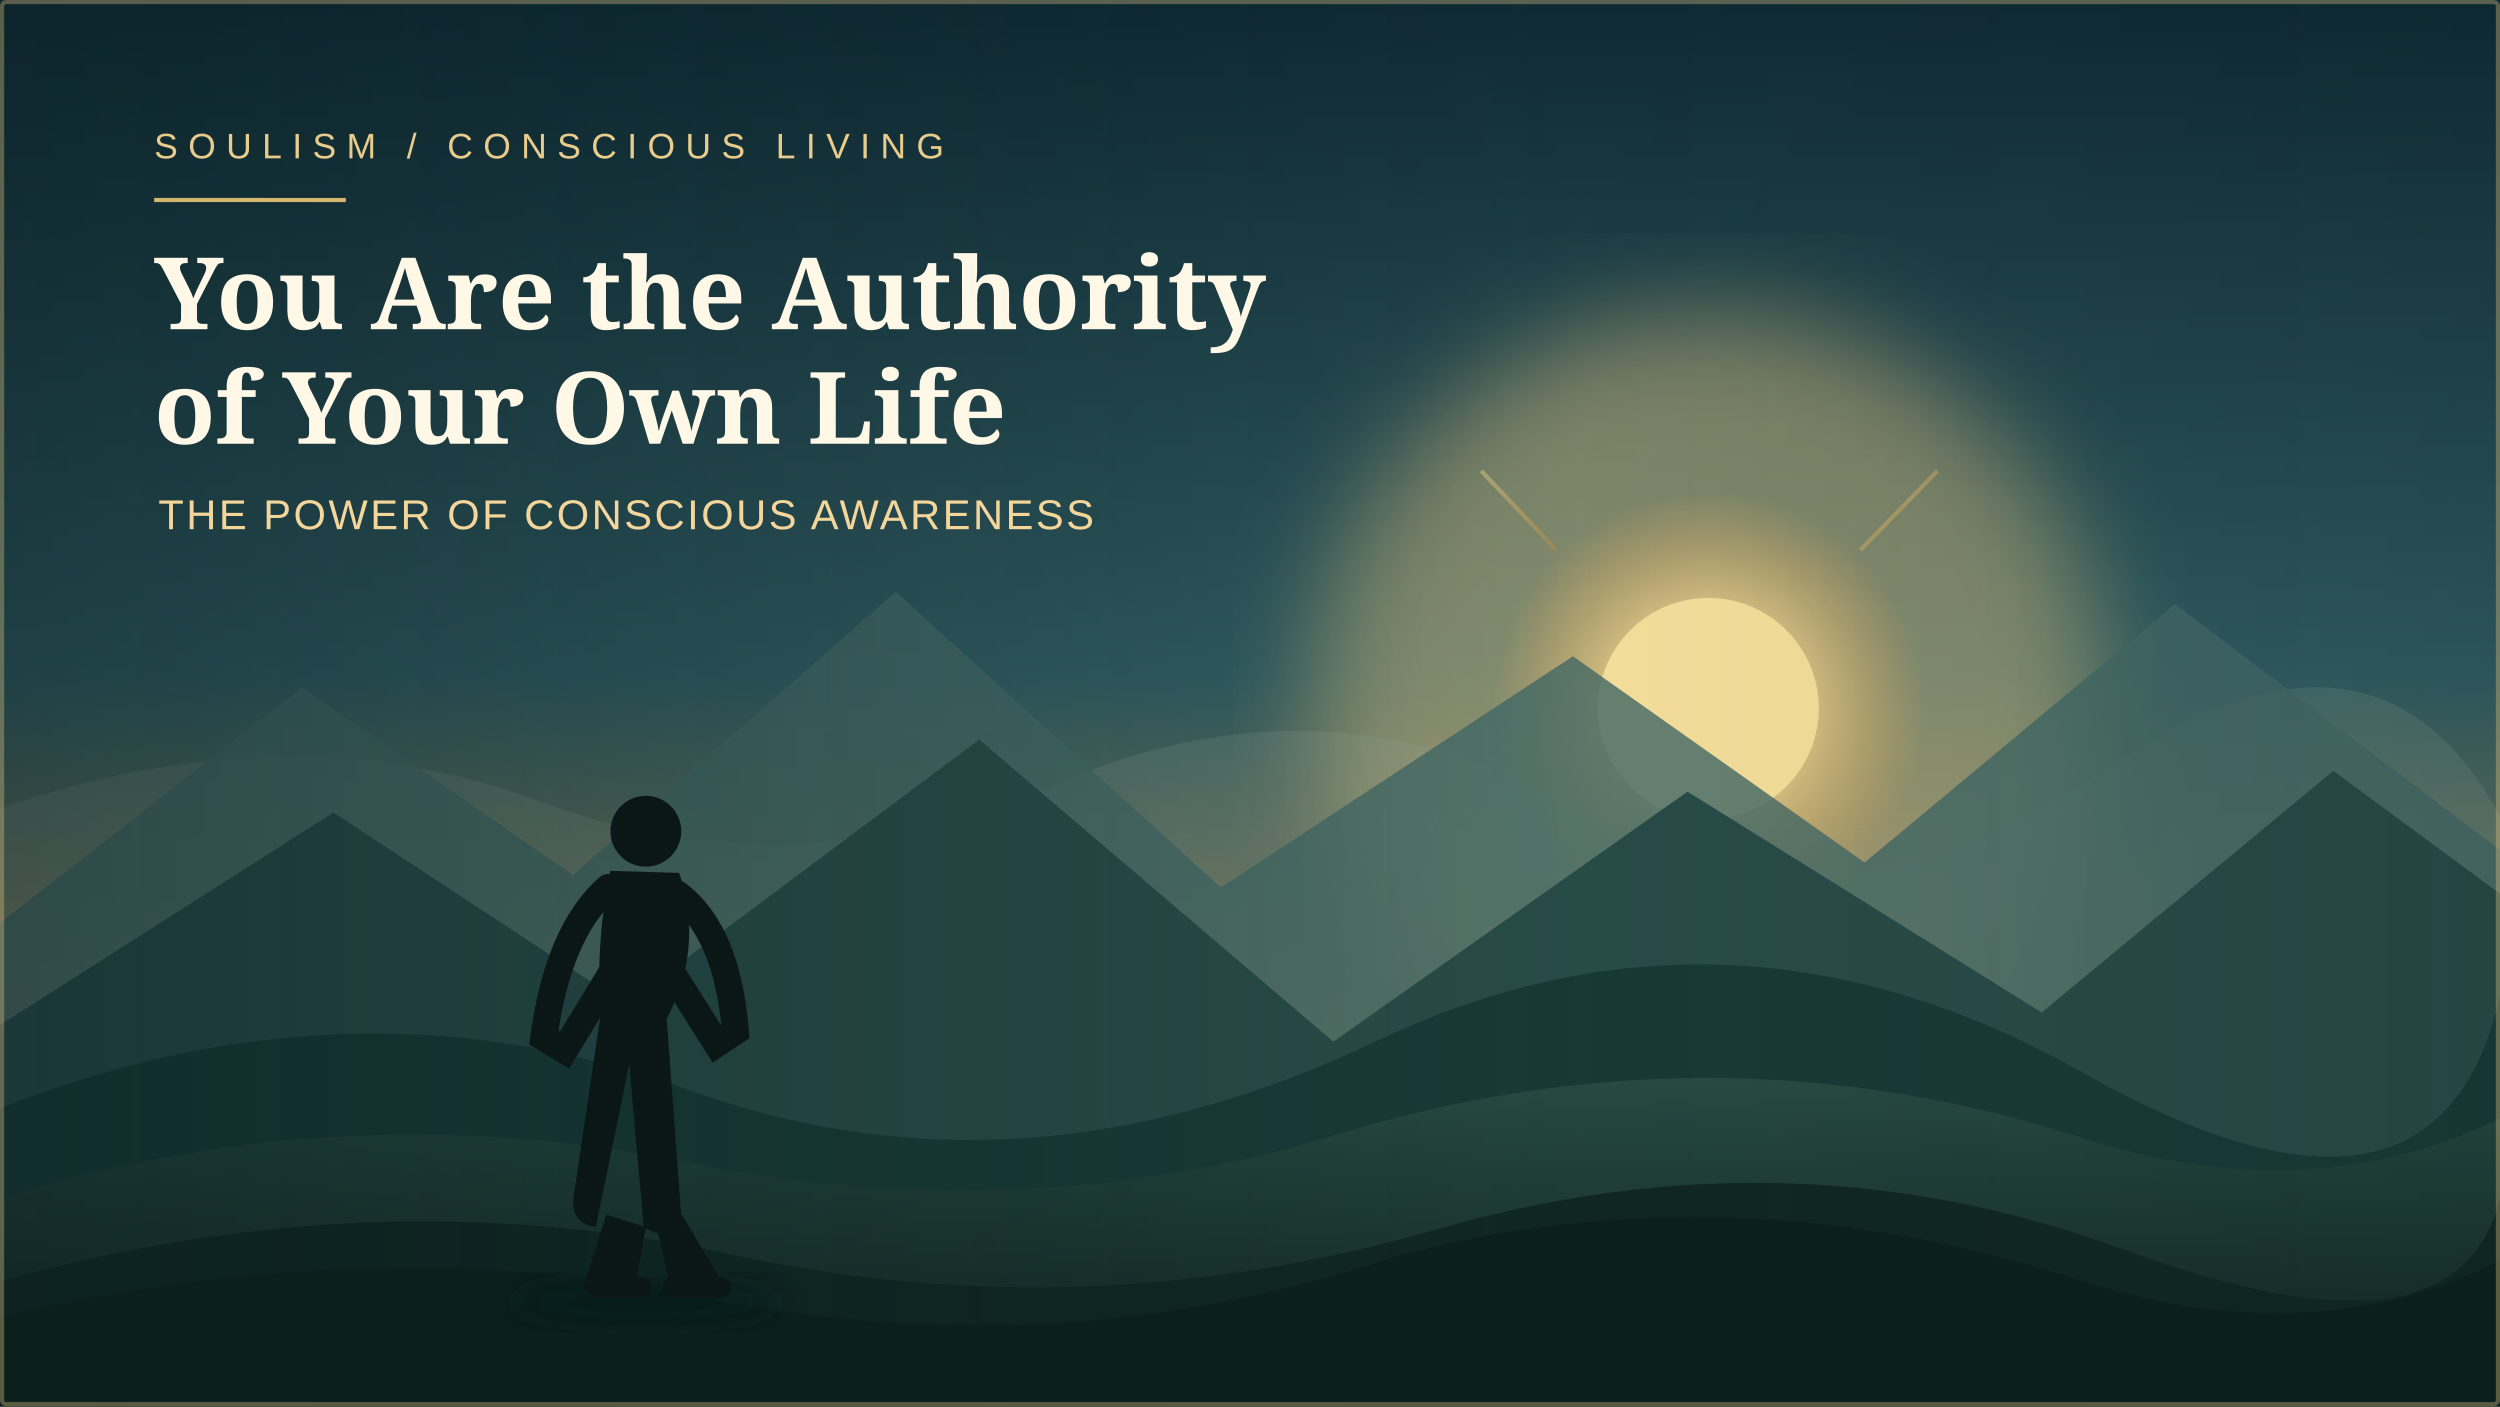
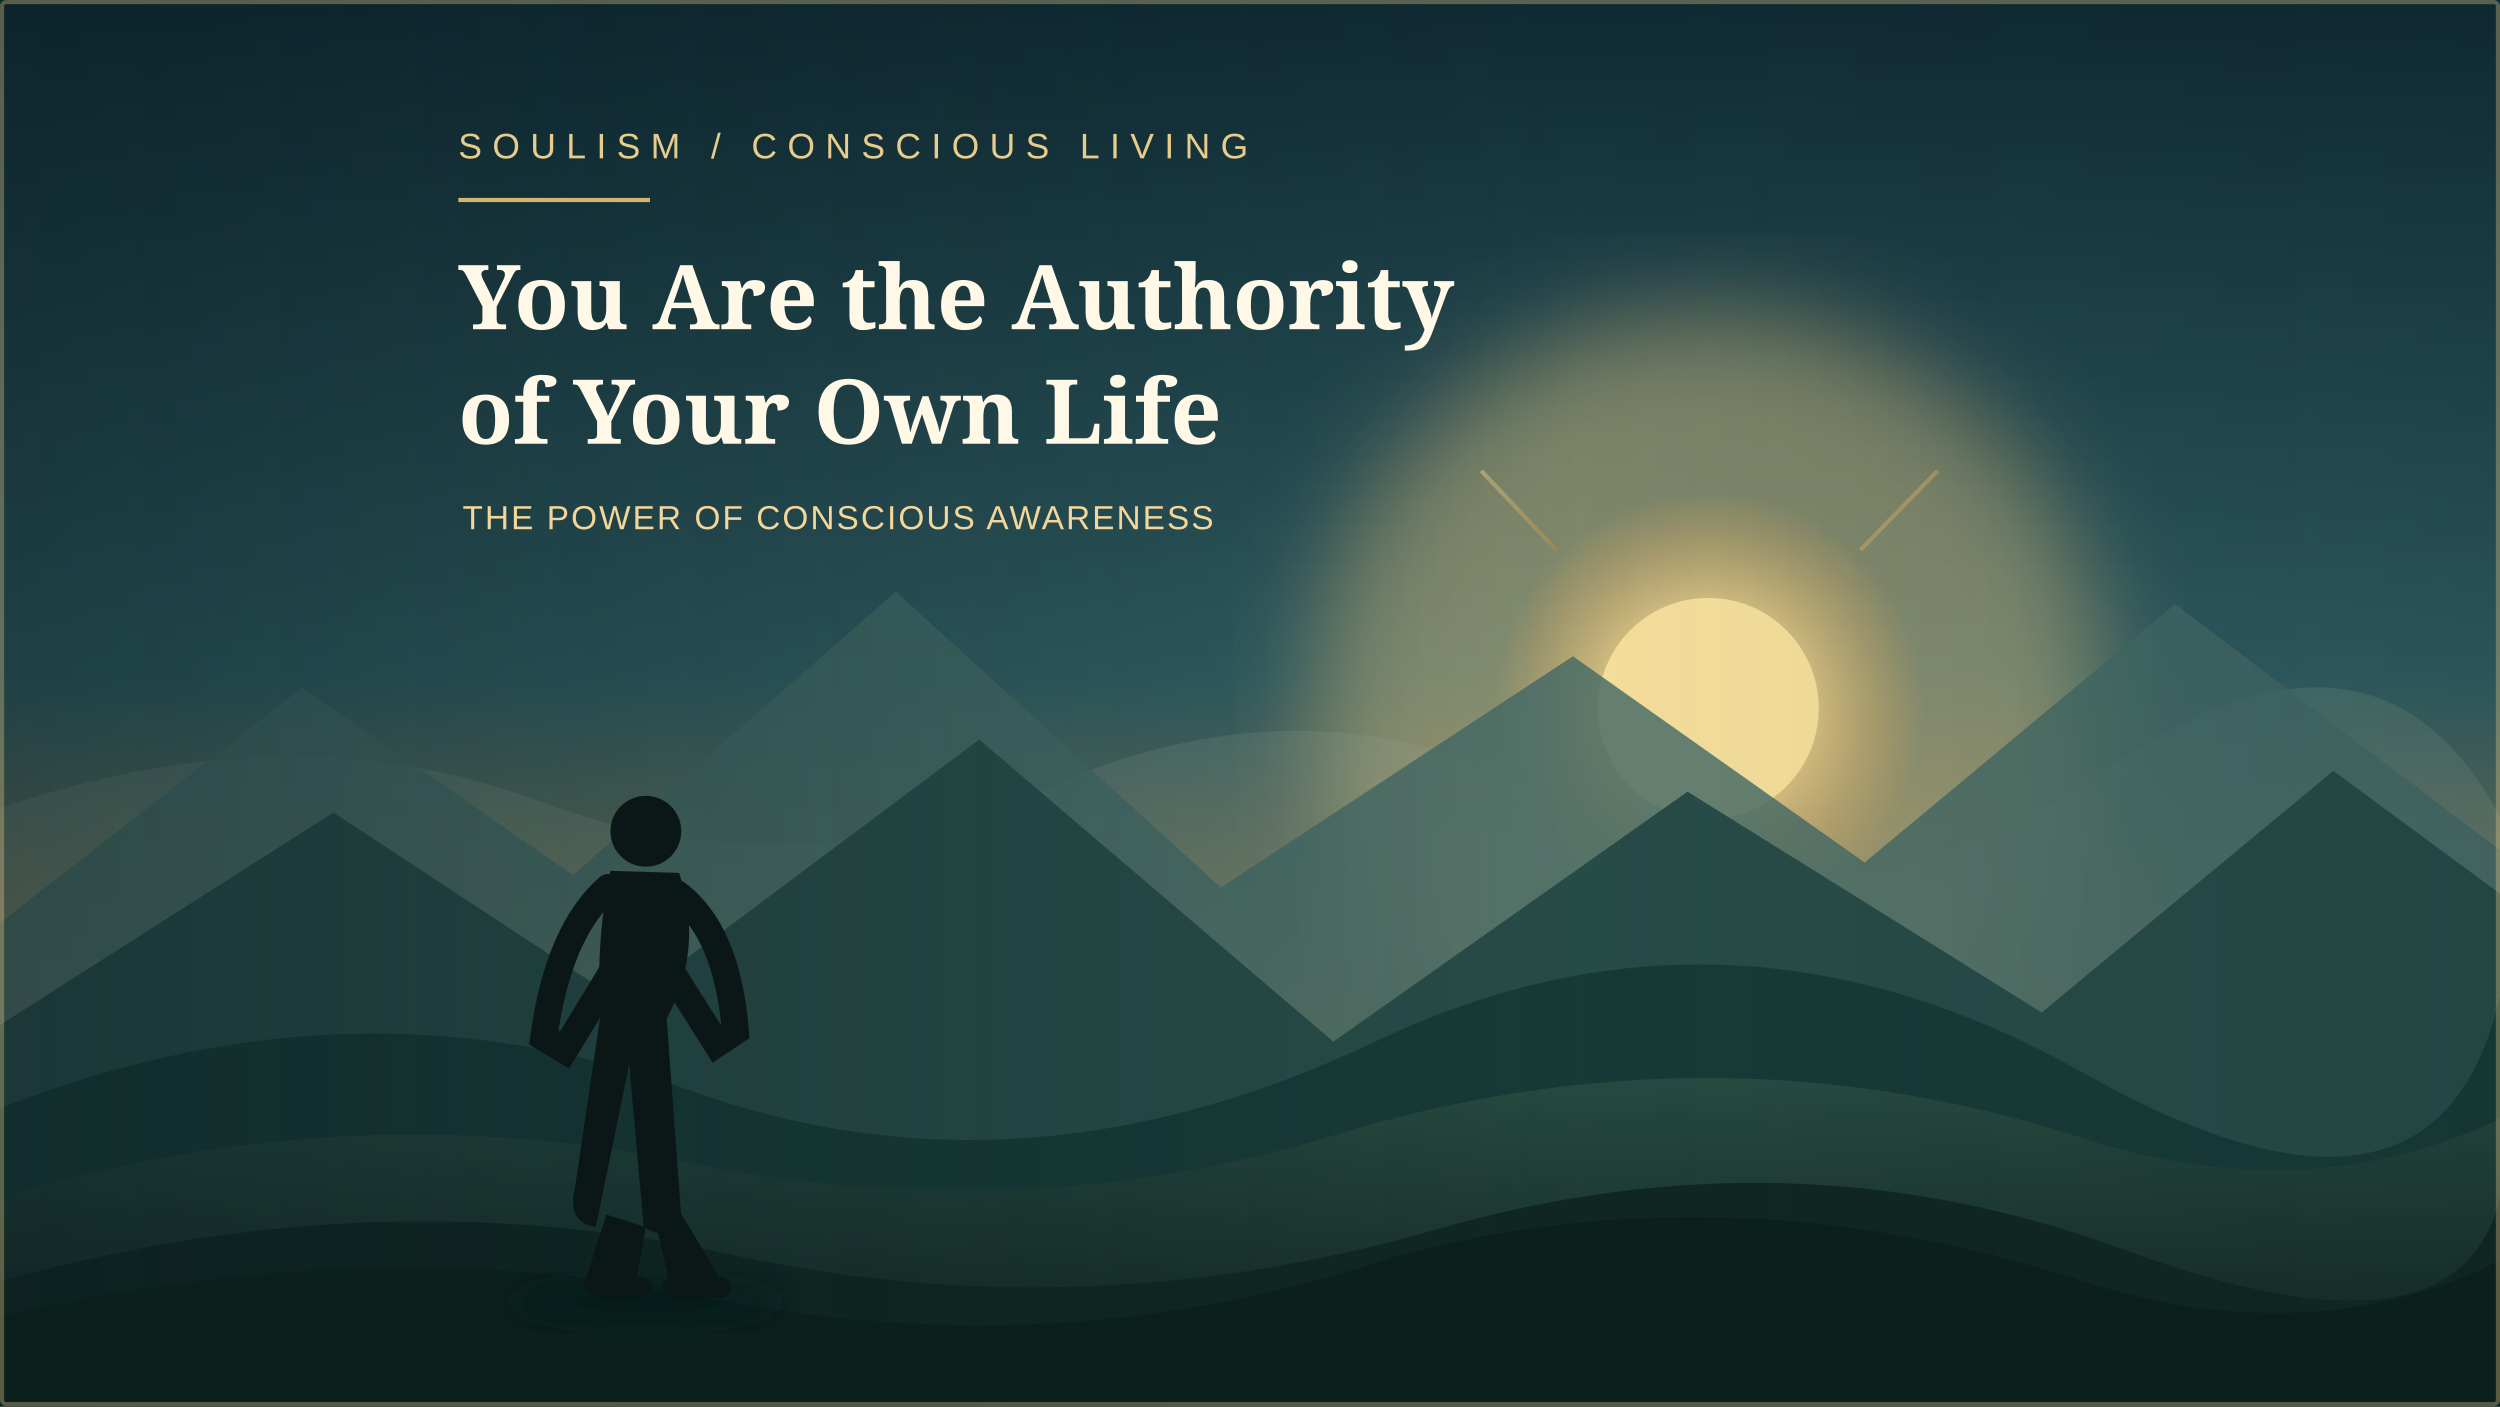
<svg xmlns="http://www.w3.org/2000/svg" viewBox="0 0 1200 675" role="img" aria-labelledby="title desc">
  <defs>
    <linearGradient id="sky" x2="0" y2="1">
      <stop stop-color="#102b35" />
      <stop offset=".48" stop-color="#315e63" />
      <stop offset="1" stop-color="#eaa64f" />
    </linearGradient>
    <radialGradient id="sun">
      <stop stop-color="#fff9d8" />
      <stop offset=".28" stop-color="#ffe7a0" />
      <stop offset="1" stop-color="#f8b65d" stop-opacity="0" />
    </radialGradient>
    <linearGradient id="gold" x2="1" y2="1">
      <stop stop-color="#f8d98c" />
      <stop offset="1" stop-color="#c58a38" />
    </linearGradient>
    <linearGradient id="ridge" x2="0" y2="1">
      <stop stop-color="#284c43" />
      <stop offset="1" stop-color="#10221f" />
    </linearGradient>
    <filter id="glow">
      <feGaussianBlur stdDeviation="24" />
    </filter>
    <filter id="shadow">
      <feGaussianBlur stdDeviation="8" />
    </filter>
    <linearGradient id="veil" x2="1">
      <stop stop-color="#081c20" stop-opacity=".45" />
      <stop offset=".63" stop-color="#081c20" stop-opacity=".04" />
      <stop offset="1" stop-color="#081c20" stop-opacity=".15" />
    </linearGradient>
  </defs>
  <rect width="1200" height="675" fill="url(#sky)" />
  <circle cx="820" cy="340" r="190" fill="#ffd98a" opacity=".42" filter="url(#glow)" />
  <circle cx="820" cy="340" r="104" fill="url(#sun)" />
  <circle cx="820" cy="340" r="53" fill="#ffe6a0" />
  <path d="M0 388 Q140 340 260 385 T510 375 T760 390 T1010 370 T1200 392 V675 H0Z" fill="#9db0a2" opacity=".18" />
  <path d="M0 443 L145 330 275 420 430 284 586 426 755 315 895 414 1044 290 1200 408 V675 H0Z" fill="#456c68" opacity=".8" />
  <path d="M0 492 L160 390 300 482 470 355 640 500 810 380 980 486 1120 370 1200 429 V675 H0Z" fill="#294d49" />
  <path d="M0 532 Q170 465 330 523 T660 500 T1000 515 T1200 478 V675 H0Z" fill="#183b37" />
  <path d="M0 575 Q170 523 340 560 Q500 590 650 542 Q830 490 1005 548 Q1110 580 1200 537 V675 H0Z" fill="url(#ridge)" />
  <path d="M0 615 Q180 565 350 602 T690 590 T1020 600 T1200 575 V675 H0Z" fill="#102722" />
  <path d="M0 0 H1200 V675 H0Z" fill="url(#veil)" />
  <g opacity=".4" stroke="url(#gold)" stroke-width="2">
    <path d="M820 240 V190" />
    <path d="M747 264 L711 226" />
    <path d="M893 264 L930 226" />
    <path d="M719 340 H665" />
    <path d="M921 340 H978" />
  </g>
  <path d="M0 632 Q180 590 340 623 Q510 657 670 603 Q830 560 1000 615 Q1110 650 1200 605 V675 H0Z" fill="#0b201c" />
  <g transform="translate(310 365)">
    <ellipse cx="0" cy="260" rx="65" ry="12" fill="#061512" opacity=".5" filter="url(#shadow)" />
    <circle cx="0" cy="34" r="17" fill="#0b1717" />
    <path d="M-17 53 Q-24 85 -22 124 L-34 205 Q-38 222 -24 224 L-8 146 L-1 224 Q12 232 17 219 L10 124 Q28 90 16 54Z" fill="#0b1717" />
    <path d="M-18 61 Q-42 82 -49 133 L-39 139 L-14 98 M15 64 Q39 82 43 130 L34 136 L10 98" fill="none" stroke="#0b1717" stroke-width="13" stroke-linecap="round" />
    <path d="M-19 218 L-30 253 L-23 258 L-6 258 L0 224 M5 223 L13 258 L31 258 L37 251 L16 216" fill="#0b1717" />
    <path d="M-23 253 H-2 M13 253 H36" stroke="#0b1717" stroke-width="10" stroke-linecap="round" />
  </g>
-   <g transform="translate(74 76)">
+   <g transform="translate(220 76)">
    <text x="0" y="0" fill="#e8cc8b" font-family="Arial,sans-serif" font-size="17" letter-spacing="5">SOULISM  /  CONSCIOUS LIVING</text>
    <path d="M0 20 H92" stroke="#d5b66e" stroke-width="2" />
-     <text x="0" y="82" fill="#fff8e7" font-family="Georgia,serif" font-weight="bold" font-size="48">You Are the Authority</text>
-     <text x="0" y="137" fill="#fff8e7" font-family="Georgia,serif" font-weight="bold" font-size="48">of Your Own Life</text>
-     <text x="2" y="178" fill="#f4d69b" font-family="Arial,sans-serif" font-size="20" letter-spacing="1.2">THE POWER OF CONSCIOUS AWARENESS</text>
+     <text x="0" y="82" fill="#fff8e7" font-family="Georgia,serif" font-weight="bold" font-size="43">You Are the Authority</text>
+     <text x="0" y="137" fill="#fff8e7" font-family="Georgia,serif" font-weight="bold" font-size="43">of Your Own Life</text>
+     <text x="2" y="178" fill="#f4d69b" font-family="Arial,sans-serif" font-size="16" letter-spacing="1.0">THE POWER OF CONSCIOUS AWARENESS</text>
  </g>
  <rect x="1" y="1" width="1198" height="673" rx="2" fill="none" stroke="#e9ca83" stroke-opacity=".35" stroke-width="2" />
</svg>
